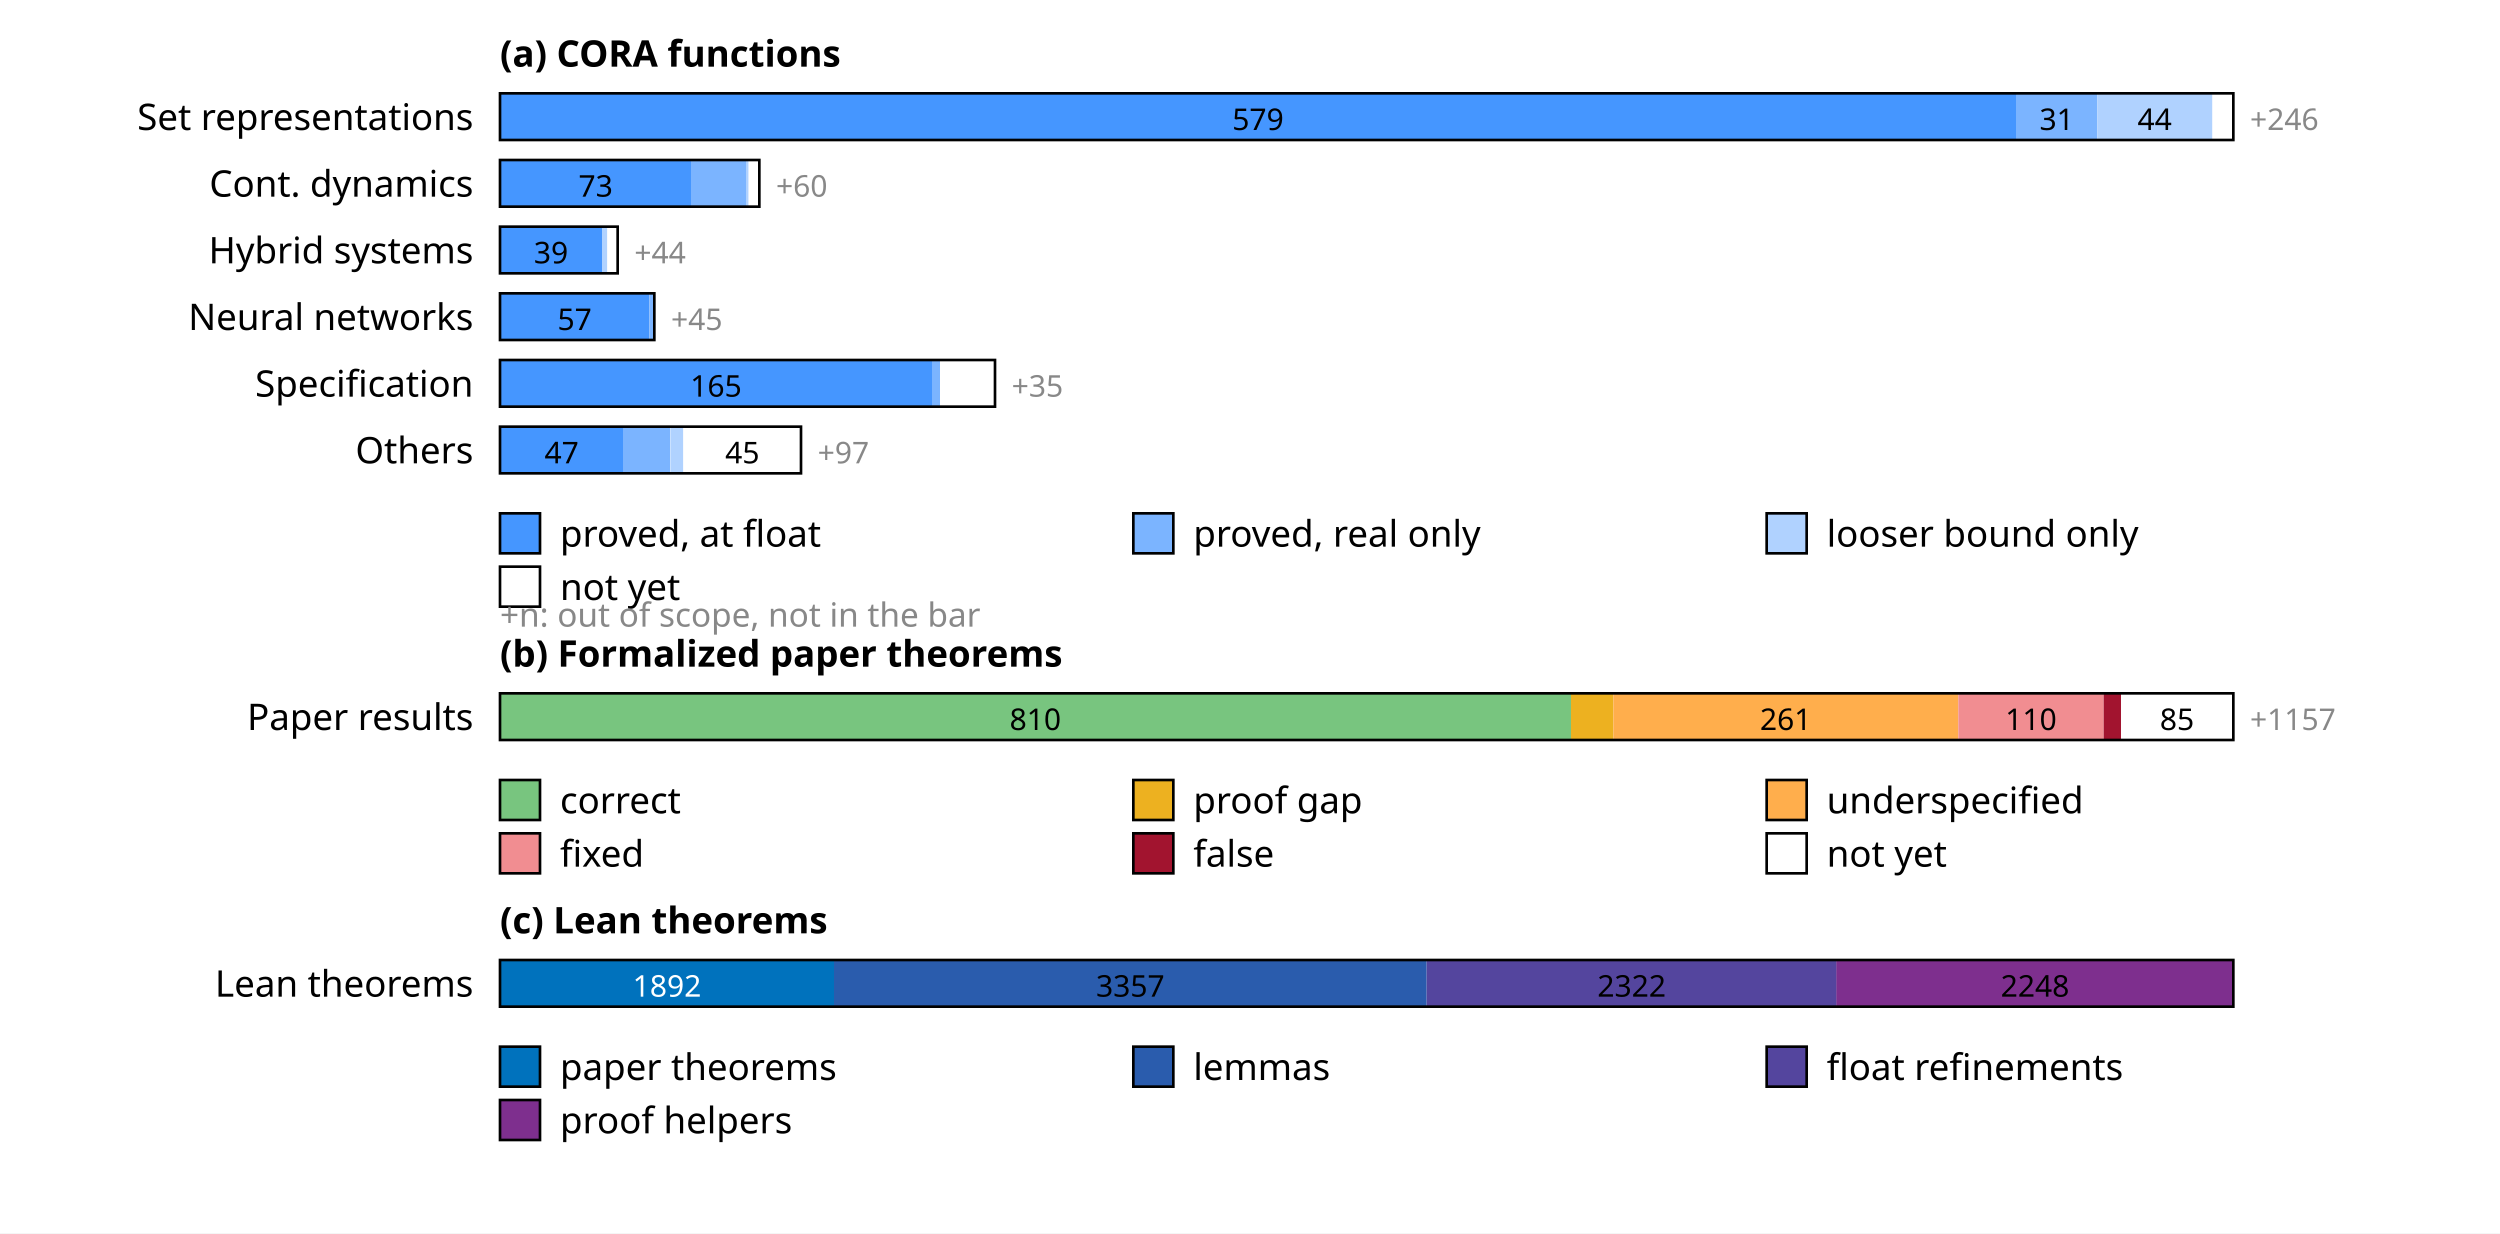
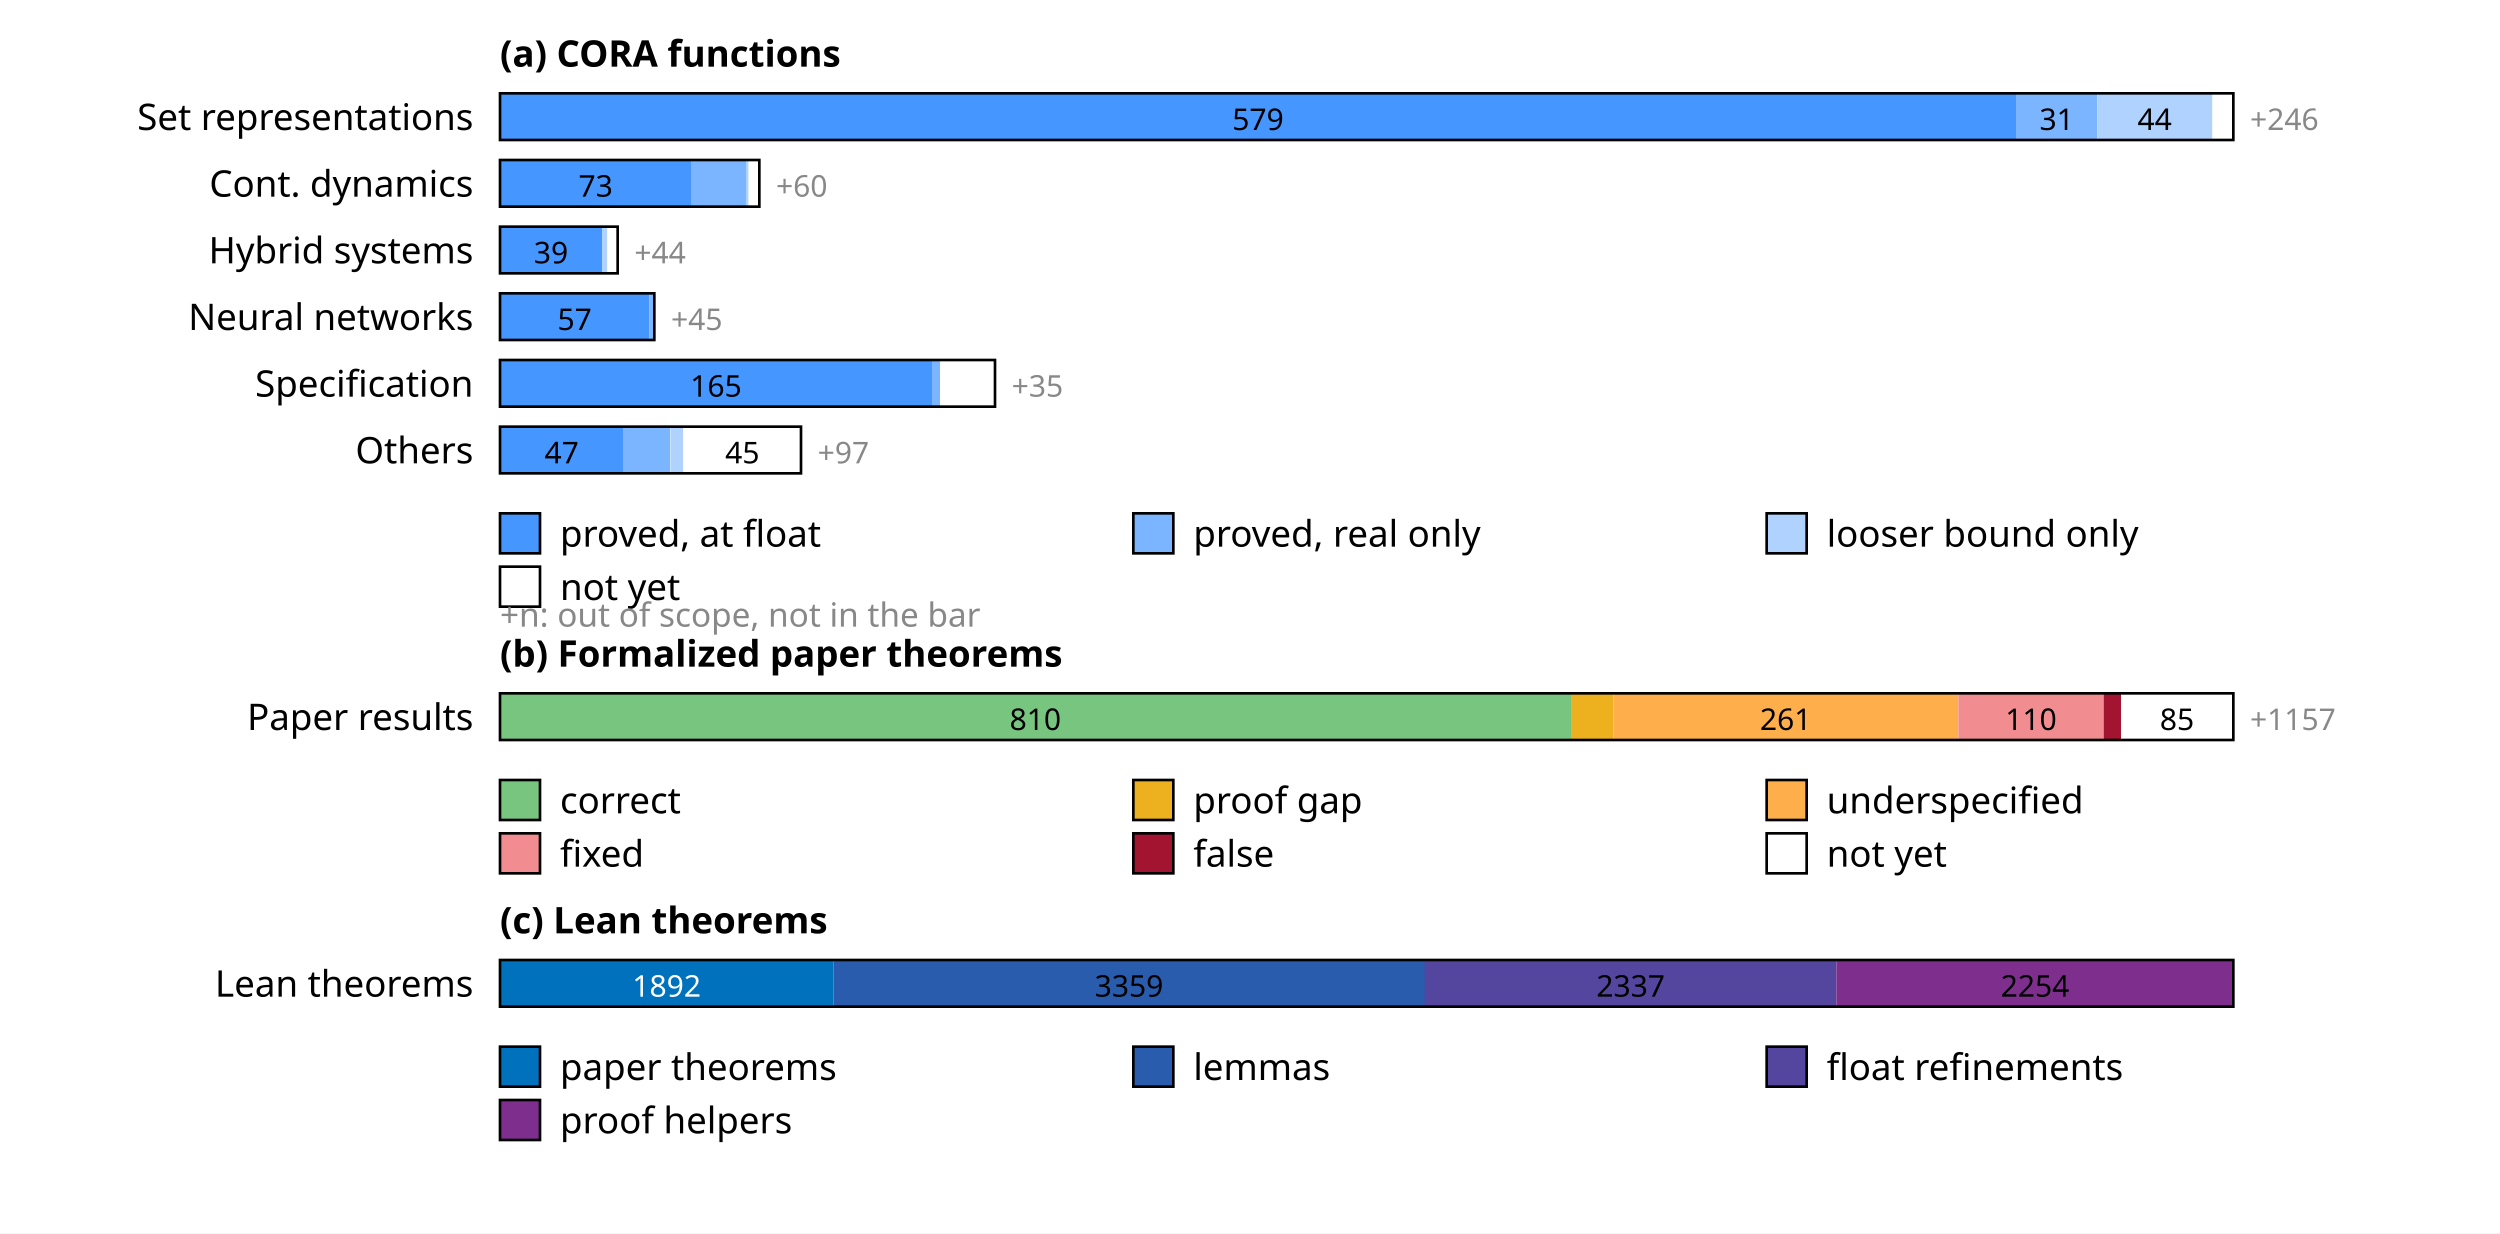
<svg xmlns="http://www.w3.org/2000/svg" width="750" height="370" font-family="sans-serif" font-size="11">
  <rect width="100%" height="100%" fill="white" />
  <text x="150" y="20" font-weight="bold">(a) CORA functions</text>
  <text x="142" y="39" text-anchor="end">Set representations</text>
  <rect x="150.0" y="28" width="454.8" height="14" fill="rgb(69,150,255)" />
  <text x="377.4" y="39" text-anchor="middle" font-size="9" fill="#000">579</text>
  <rect x="604.8" y="28" width="24.4" height="14" fill="rgb(123,180,255)" />
  <text x="617.0" y="39" text-anchor="middle" font-size="9" fill="#000">31</text>
  <rect x="629.2" y="28" width="34.6" height="14" fill="rgb(176,210,255)" />
  <text x="646.4" y="39" text-anchor="middle" font-size="9" fill="#000">44</text>
  <rect x="663.7" y="28" width="6.3" height="14" fill="rgb(255,255,255)" />
  <rect x="150" y="28" width="520.0" height="14" fill="none" stroke="#000" stroke-width="0.8" />
  <text x="675.0" y="39" font-size="9" fill="#888">+246</text>
  <text x="142" y="59" text-anchor="end">Cont. dynamics</text>
  <rect x="150.0" y="48" width="57.3" height="14" fill="rgb(69,150,255)" />
  <text x="178.7" y="59" text-anchor="middle" font-size="9" fill="#000">73</text>
  <rect x="207.3" y="48" width="16.5" height="14" fill="rgb(123,180,255)" />
  <rect x="223.8" y="48" width="0.8" height="14" fill="rgb(176,210,255)" />
  <rect x="224.6" y="48" width="3.1" height="14" fill="rgb(255,255,255)" />
  <rect x="150" y="48" width="77.8" height="14" fill="none" stroke="#000" stroke-width="0.8" />
  <text x="232.8" y="59" font-size="9" fill="#888">+60</text>
  <text x="142" y="79" text-anchor="end">Hybrid systems</text>
  <rect x="150.0" y="68" width="30.6" height="14" fill="rgb(69,150,255)" />
  <text x="165.3" y="79" text-anchor="middle" font-size="9" fill="#000">39</text>
  <rect x="180.6" y="68" width="1.6" height="14" fill="rgb(176,210,255)" />
  <rect x="182.2" y="68" width="3.1" height="14" fill="rgb(255,255,255)" />
  <rect x="150" y="68" width="35.3" height="14" fill="none" stroke="#000" stroke-width="0.8" />
  <text x="190.3" y="79" font-size="9" fill="#888">+44</text>
  <text x="142" y="99" text-anchor="end">Neural networks</text>
  <rect x="150.0" y="88" width="44.8" height="14" fill="rgb(69,150,255)" />
  <text x="172.4" y="99" text-anchor="middle" font-size="9" fill="#000">57</text>
  <rect x="194.8" y="88" width="1.6" height="14" fill="rgb(123,180,255)" />
  <rect x="150" y="88" width="46.3" height="14" fill="none" stroke="#000" stroke-width="0.8" />
  <text x="201.3" y="99" font-size="9" fill="#888">+45</text>
  <text x="142" y="119" text-anchor="end">Specification</text>
  <rect x="150.0" y="108" width="129.6" height="14" fill="rgb(69,150,255)" />
  <text x="214.8" y="119" text-anchor="middle" font-size="9" fill="#000">165</text>
  <rect x="279.6" y="108" width="2.4" height="14" fill="rgb(123,180,255)" />
  <rect x="282.0" y="108" width="16.5" height="14" fill="rgb(255,255,255)" />
  <rect x="150" y="108" width="148.5" height="14" fill="none" stroke="#000" stroke-width="0.8" />
  <text x="303.5" y="119" font-size="9" fill="#888">+35</text>
  <text x="142" y="139" text-anchor="end">Others</text>
  <rect x="150.0" y="128" width="36.9" height="14" fill="rgb(69,150,255)" />
  <text x="168.5" y="139" text-anchor="middle" font-size="9" fill="#000">47</text>
  <rect x="186.9" y="128" width="14.1" height="14" fill="rgb(123,180,255)" />
  <rect x="201.1" y="128" width="3.9" height="14" fill="rgb(176,210,255)" />
  <rect x="205.0" y="128" width="35.3" height="14" fill="rgb(255,255,255)" />
  <text x="222.7" y="139" text-anchor="middle" font-size="9" fill="#000">45</text>
  <rect x="150" y="128" width="90.3" height="14" fill="none" stroke="#000" stroke-width="0.8" />
  <text x="245.3" y="139" font-size="9" fill="#888">+97</text>
  <rect x="150" y="154" width="12" height="12" fill="rgb(69,150,255)" stroke="#000" stroke-width="0.8" />
  <text x="168" y="164">proved, at float</text>
  <rect x="340" y="154" width="12" height="12" fill="rgb(123,180,255)" stroke="#000" stroke-width="0.8" />
  <text x="358" y="164">proved, real only</text>
  <rect x="530" y="154" width="12" height="12" fill="rgb(176,210,255)" stroke="#000" stroke-width="0.8" />
  <text x="548" y="164">looser bound only</text>
  <rect x="150" y="170" width="12" height="12" fill="rgb(255,255,255)" stroke="#000" stroke-width="0.8" />
  <text x="168" y="180">not yet</text>
  <text x="150" y="188" font-size="10" fill="#888">+n: out of scope, not in the bar</text>
  <text x="150" y="200" font-weight="bold">(b) Formalized paper theorems</text>
  <text x="142" y="219" text-anchor="end">Paper results</text>
  <rect x="150.0" y="208" width="321.3" height="14" fill="rgb(120,197,127)" />
  <text x="310.6" y="219" text-anchor="middle" font-size="9" fill="#000">810</text>
  <rect x="471.3" y="208" width="12.7" height="14" fill="rgb(237,177,32)" />
  <rect x="484.0" y="208" width="103.5" height="14" fill="rgb(255,174,76)" />
  <text x="535.7" y="219" text-anchor="middle" font-size="9" fill="#000">261</text>
  <rect x="587.5" y="208" width="43.6" height="14" fill="rgb(241,141,145)" />
  <text x="609.3" y="219" text-anchor="middle" font-size="9" fill="#000">110</text>
  <rect x="631.1" y="208" width="5.2" height="14" fill="rgb(162,20,47)" />
  <rect x="636.3" y="208" width="33.7" height="14" fill="rgb(255,255,255)" />
  <text x="653.1" y="219" text-anchor="middle" font-size="9" fill="#000">85</text>
  <rect x="150" y="208" width="520.0" height="14" fill="none" stroke="#000" stroke-width="0.8" />
  <text x="675.0" y="219" font-size="9" fill="#888">+1157</text>
  <rect x="150" y="234" width="12" height="12" fill="rgb(120,197,127)" stroke="#000" stroke-width="0.8" />
  <text x="168" y="244">correct</text>
  <rect x="340" y="234" width="12" height="12" fill="rgb(237,177,32)" stroke="#000" stroke-width="0.8" />
  <text x="358" y="244">proof gap</text>
  <rect x="530" y="234" width="12" height="12" fill="rgb(255,174,76)" stroke="#000" stroke-width="0.8" />
  <text x="548" y="244">underspecified</text>
  <rect x="150" y="250" width="12" height="12" fill="rgb(241,141,145)" stroke="#000" stroke-width="0.8" />
  <text x="168" y="260">fixed</text>
  <rect x="340" y="250" width="12" height="12" fill="rgb(162,20,47)" stroke="#000" stroke-width="0.8" />
  <text x="358" y="260">false</text>
  <rect x="530" y="250" width="12" height="12" fill="rgb(255,255,255)" stroke="#000" stroke-width="0.8" />
  <text x="548" y="260">not yet</text>
  <text x="150" y="280" font-weight="bold">(c) Lean theorems</text>
  <text x="142" y="299" text-anchor="end">Lean theorems</text>
-   <rect x="150.0" y="288" width="100.2" height="14" fill="rgb(0,114,189)" />
-   <text x="200.1" y="299" text-anchor="middle" font-size="9" fill="#fff">1892</text>
-   <rect x="250.2" y="288" width="177.8" height="14" fill="rgb(42,92,173)" />
-   <text x="339.1" y="299" text-anchor="middle" font-size="9" fill="#000">3357</text>
-   <rect x="428.0" y="288" width="123.0" height="14" fill="rgb(84,69,158)" />
-   <text x="489.5" y="299" text-anchor="middle" font-size="9" fill="#000">2322</text>
+   <rect x="150.0" y="288" width="100.0" height="14" fill="rgb(0,114,189)" />
+   <text x="200.0" y="299" text-anchor="middle" font-size="9" fill="#fff">1892</text>
+   <rect x="250.0" y="288" width="177.5" height="14" fill="rgb(42,92,173)" />
+   <text x="338.7" y="299" text-anchor="middle" font-size="9" fill="#000">3359</text>
+   <rect x="427.4" y="288" width="123.5" height="14" fill="rgb(84,69,158)" />
+   <text x="489.2" y="299" text-anchor="middle" font-size="9" fill="#000">2337</text>
  <rect x="550.9" y="288" width="119.1" height="14" fill="rgb(126,47,142)" />
-   <text x="610.5" y="299" text-anchor="middle" font-size="9" fill="#000">2248</text>
+   <text x="610.5" y="299" text-anchor="middle" font-size="9" fill="#000">2254</text>
  <rect x="150" y="288" width="520.0" height="14" fill="none" stroke="#000" stroke-width="0.8" />
  <rect x="150" y="314" width="12" height="12" fill="rgb(0,114,189)" stroke="#000" stroke-width="0.8" />
  <text x="168" y="324">paper theorems</text>
  <rect x="340" y="314" width="12" height="12" fill="rgb(42,92,173)" stroke="#000" stroke-width="0.8" />
  <text x="358" y="324">lemmas</text>
  <rect x="530" y="314" width="12" height="12" fill="rgb(84,69,158)" stroke="#000" stroke-width="0.8" />
  <text x="548" y="324">float refinements</text>
  <rect x="150" y="330" width="12" height="12" fill="rgb(126,47,142)" stroke="#000" stroke-width="0.8" />
  <text x="168" y="340">proof helpers</text>
</svg>
